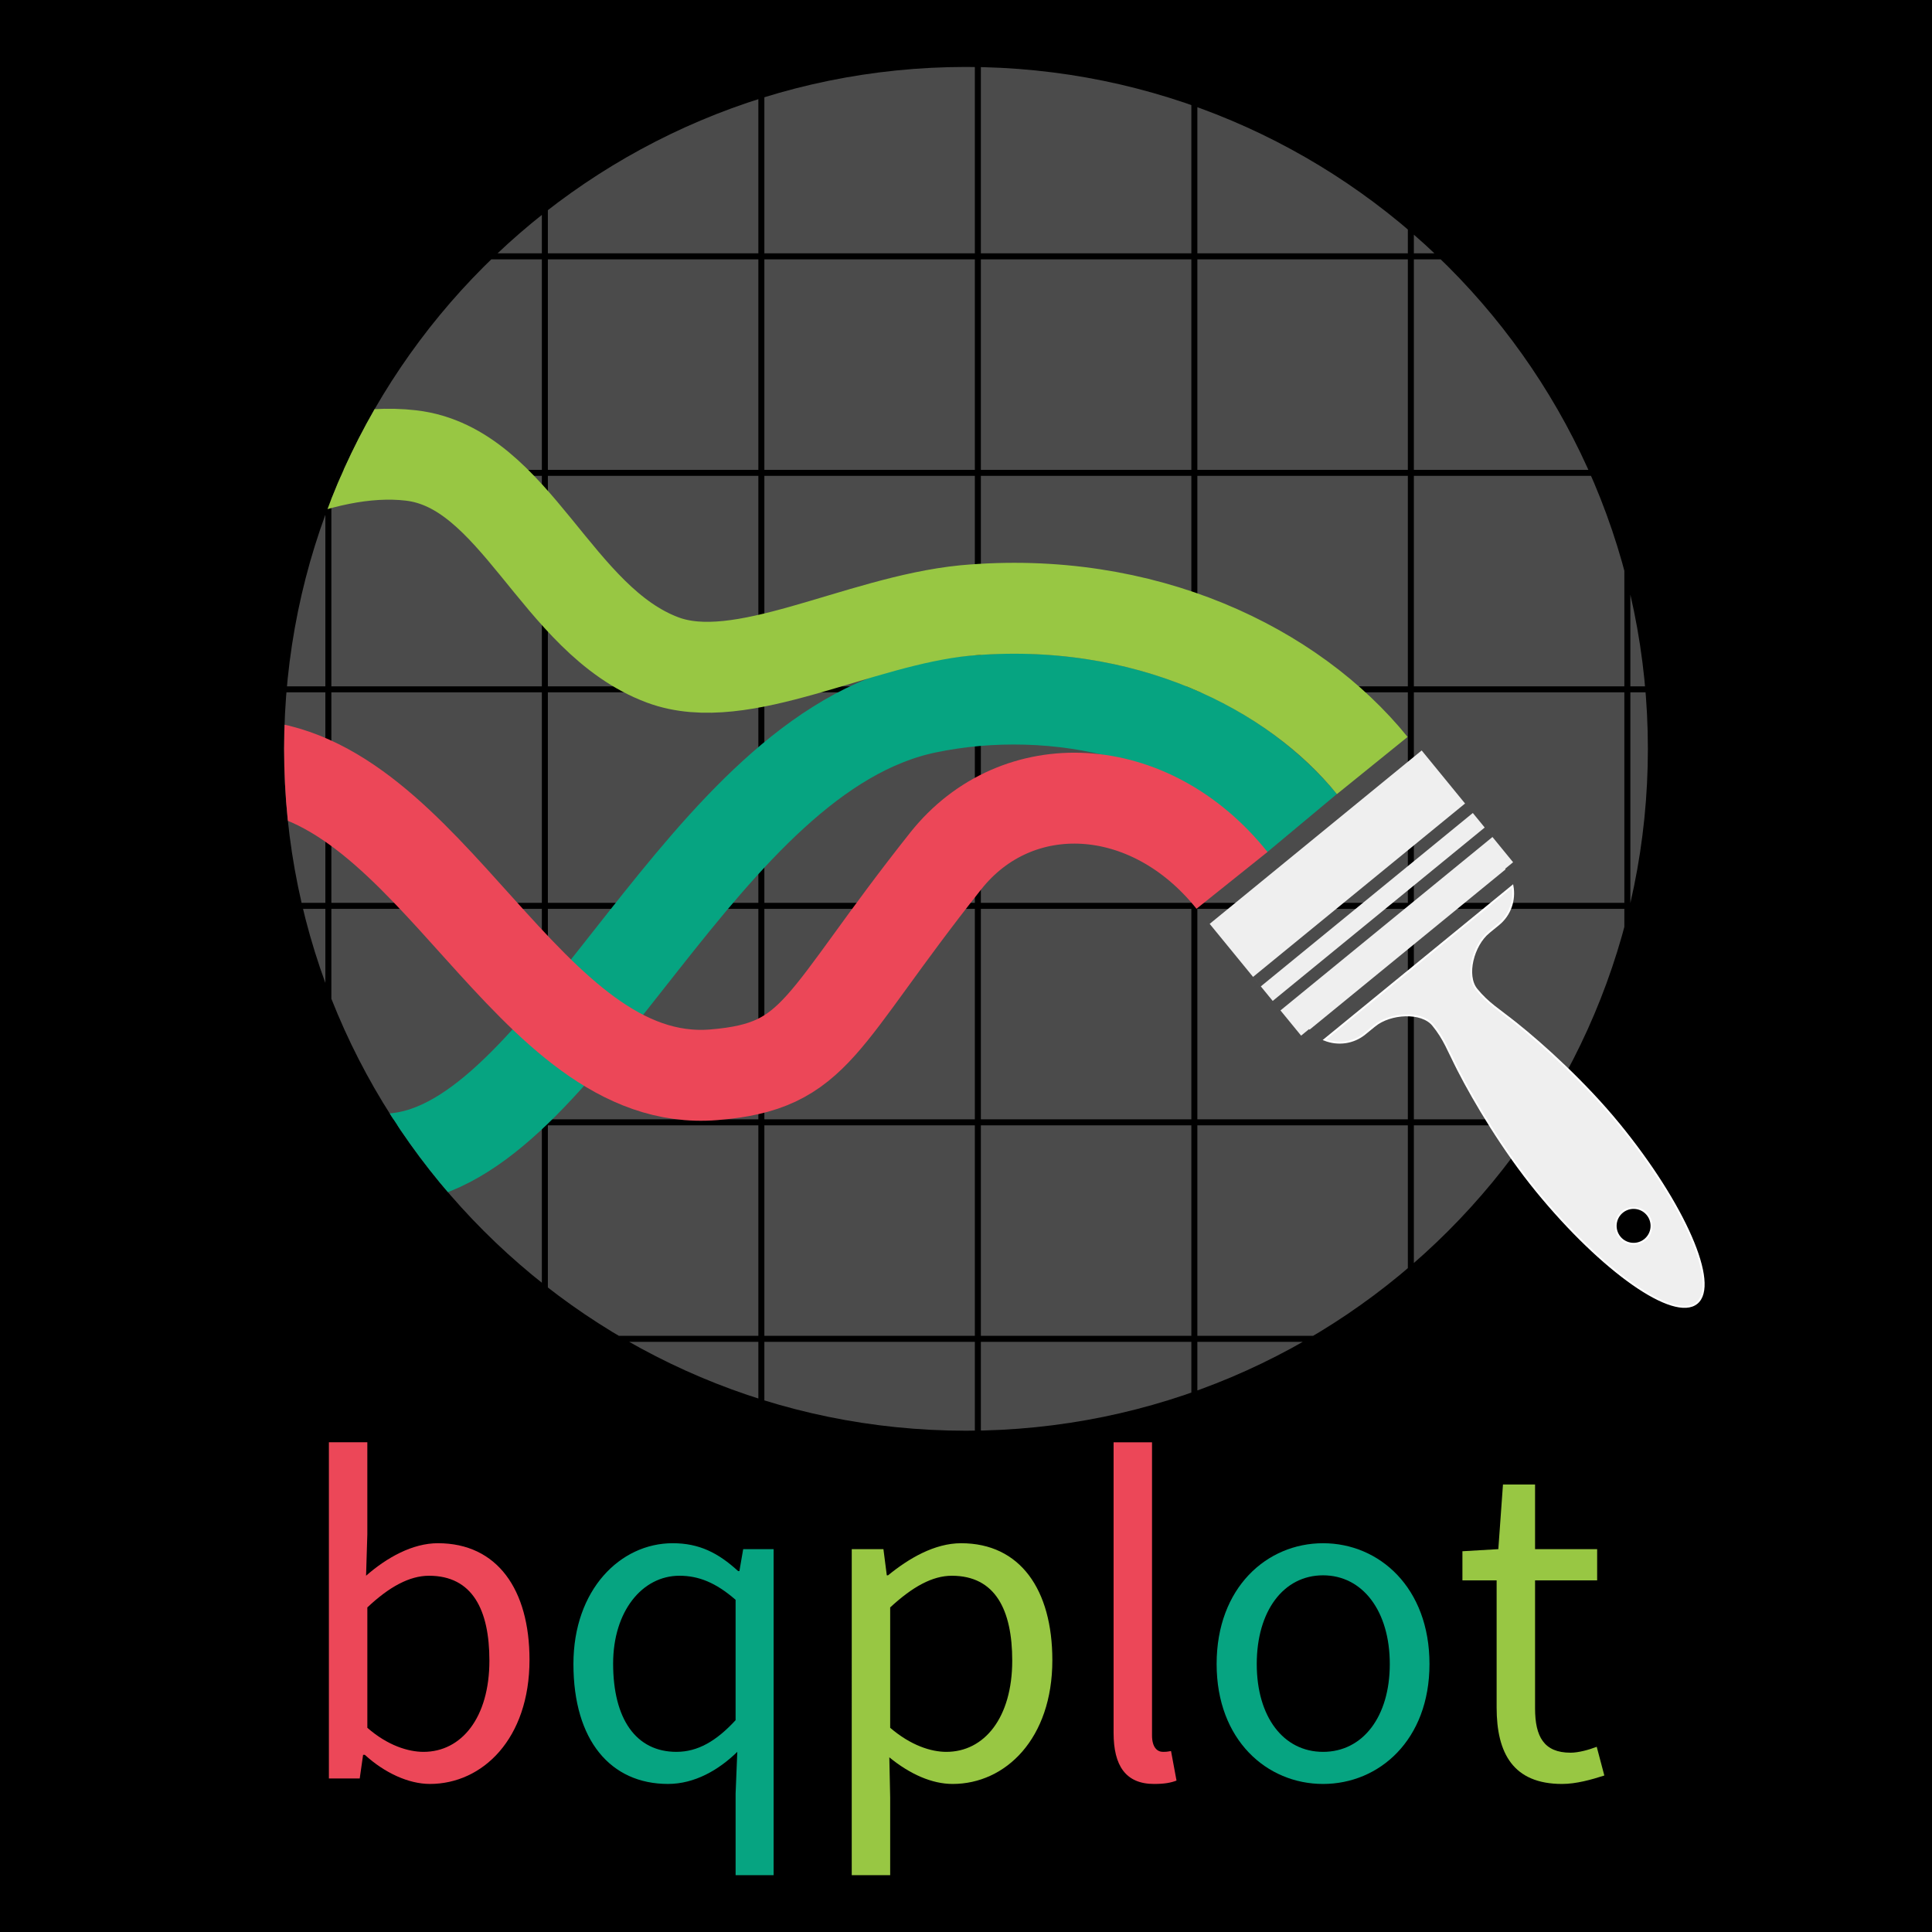
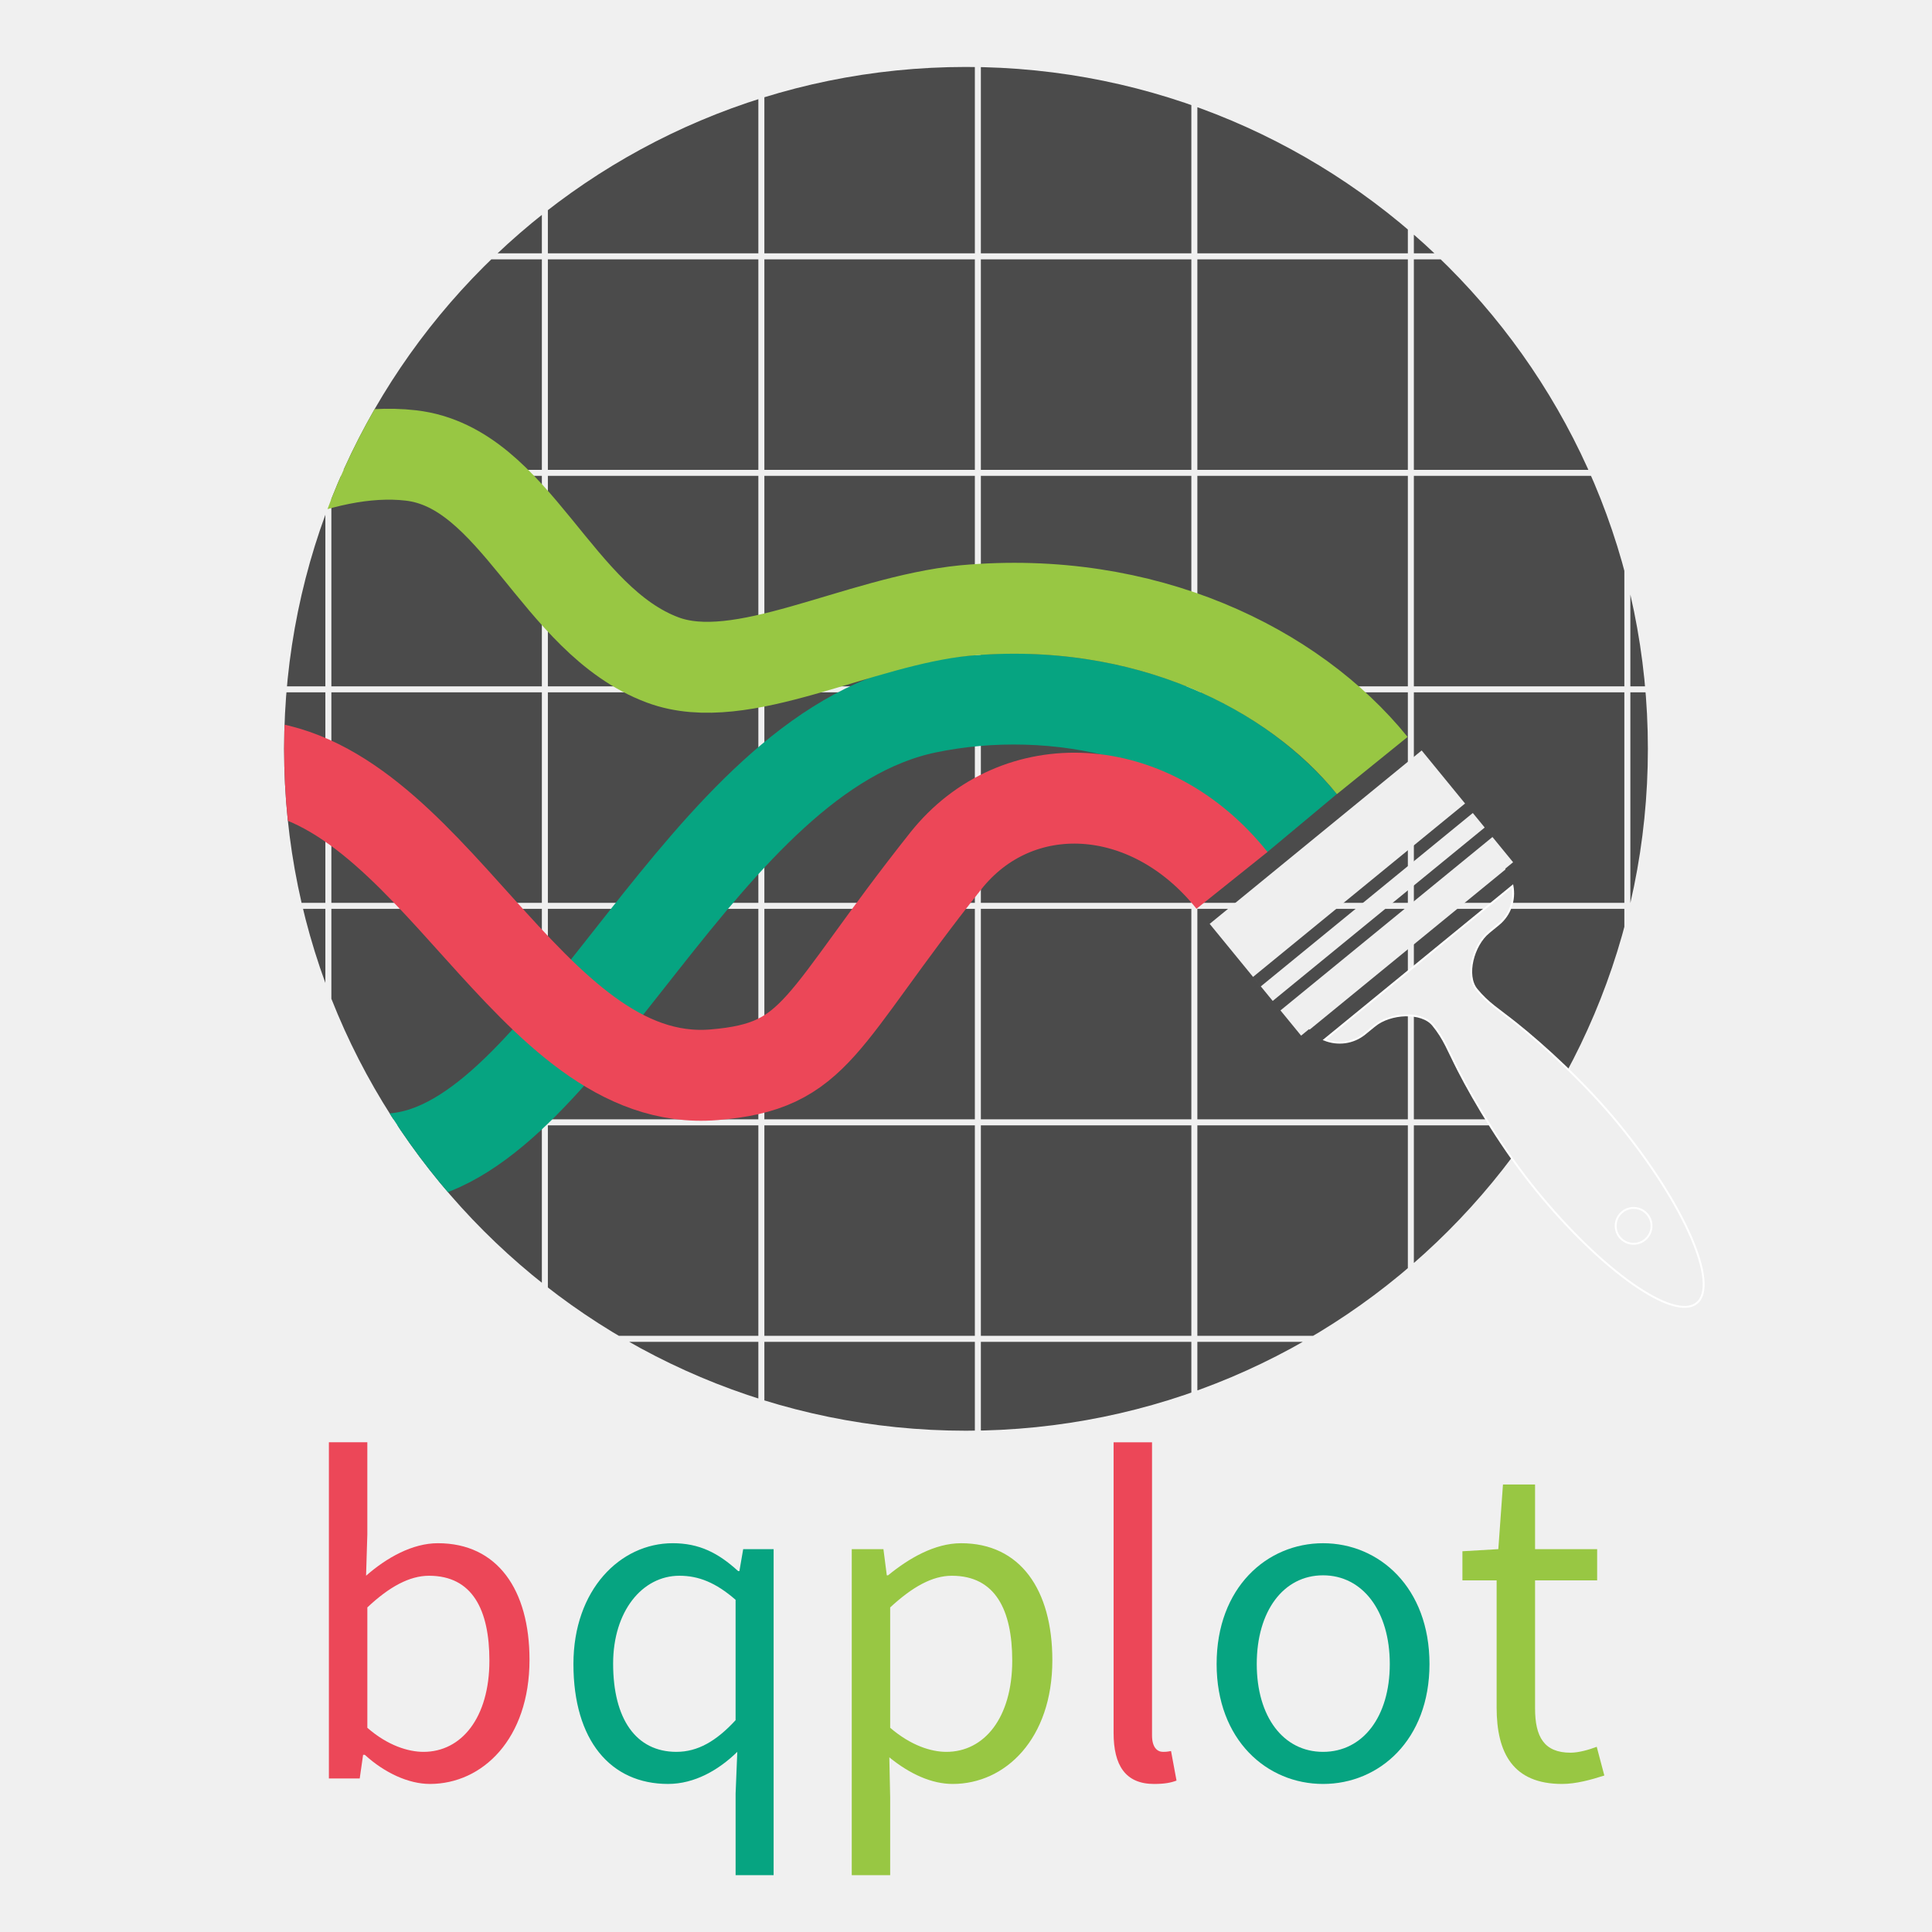
<svg xmlns="http://www.w3.org/2000/svg" id="svg8" version="1.1" viewBox="0 0 170 170" height="170mm" width="170mm">
  <defs id="defs2">
    <clipPath clipPathUnits="userSpaceOnUse" id="clipPath1573">
      <circle style="fill:#0e0e0e;fill-opacity:0.974;stroke:none;stroke-width:0.167;stroke-miterlimit:4;stroke-dasharray:none;stroke-opacity:1" id="circle1575" cx="85" cy="65.891" r="60" />
    </clipPath>
  </defs>
-   <rect style="fill:#000000;fill-opacity:1;stroke:none;stroke-width:0.126;stroke-miterlimit:4;stroke-dasharray:none;stroke-opacity:1" id="rect904" width="170.656" height="170.656" x="3.5527137e-15" y="-0.656" />
  <g id="g1300">
    <g id="g1389">
      <g id="g1478">
        <g id="g1571" clip-path="url(#clipPath1573)">
          <g id="g1211" transform="translate(218.5332,-8.956072)" style="fill:#4b4b4b;fill-opacity:1">
            <rect y="146.077" x="-208.425" height="18.521" width="18.521" id="rect851" style="fill:#4b4b4b;fill-opacity:1;stroke:none;stroke-width:0.167;stroke-miterlimit:4;stroke-dasharray:none;stroke-opacity:1" />
            <rect y="146.077" x="-189.375" height="18.521" width="18.521" id="rect851-3" style="fill:#4b4b4b;fill-opacity:1;stroke:none;stroke-width:0.167;stroke-miterlimit:4;stroke-dasharray:none;stroke-opacity:1" />
            <rect y="146.077" x="-170.325" height="18.521" width="18.521" id="rect851-6" style="fill:#4b4b4b;fill-opacity:1;stroke:none;stroke-width:0.167;stroke-miterlimit:4;stroke-dasharray:none;stroke-opacity:1" />
            <rect y="146.077" x="-151.275" height="18.521" width="18.521" id="rect851-3-7" style="fill:#4b4b4b;fill-opacity:1;stroke:none;stroke-width:0.167;stroke-miterlimit:4;stroke-dasharray:none;stroke-opacity:1" />
            <rect y="146.077" x="-132.225" height="18.521" width="18.521" id="rect851-5" style="fill:#4b4b4b;fill-opacity:1;stroke:none;stroke-width:0.167;stroke-miterlimit:4;stroke-dasharray:none;stroke-opacity:1" />
            <rect y="146.077" x="-113.175" height="18.521" width="18.521" id="rect851-3-3" style="fill:#4b4b4b;fill-opacity:1;stroke:none;stroke-width:0.167;stroke-miterlimit:4;stroke-dasharray:none;stroke-opacity:1" />
            <rect y="146.077" x="-94.125" height="18.521" width="18.521" id="rect851-6-5" style="fill:#4b4b4b;fill-opacity:1;stroke:none;stroke-width:0.167;stroke-miterlimit:4;stroke-dasharray:none;stroke-opacity:1" />
            <rect y="146.077" x="-75.075" height="18.521" width="18.521" id="rect851-3-7-6" style="fill:#4b4b4b;fill-opacity:1;stroke:none;stroke-width:0.167;stroke-miterlimit:4;stroke-dasharray:none;stroke-opacity:1" />
            <rect y="127.027" x="-208.425" height="18.521" width="18.521" id="rect851-2" style="fill:#4b4b4b;fill-opacity:1;stroke:none;stroke-width:0.167;stroke-miterlimit:4;stroke-dasharray:none;stroke-opacity:1" />
            <rect y="127.027" x="-189.375" height="18.521" width="18.521" id="rect851-3-9" style="fill:#4b4b4b;fill-opacity:1;stroke:none;stroke-width:0.167;stroke-miterlimit:4;stroke-dasharray:none;stroke-opacity:1" />
            <rect y="127.027" x="-170.325" height="18.521" width="18.521" id="rect851-6-1" style="fill:#4b4b4b;fill-opacity:1;stroke:none;stroke-width:0.167;stroke-miterlimit:4;stroke-dasharray:none;stroke-opacity:1" />
            <rect y="127.027" x="-151.275" height="18.521" width="18.521" id="rect851-3-7-2" style="fill:#4b4b4b;fill-opacity:1;stroke:none;stroke-width:0.167;stroke-miterlimit:4;stroke-dasharray:none;stroke-opacity:1" />
            <rect y="127.027" x="-132.225" height="18.521" width="18.521" id="rect851-5-7" style="fill:#4b4b4b;fill-opacity:1;stroke:none;stroke-width:0.167;stroke-miterlimit:4;stroke-dasharray:none;stroke-opacity:1" />
            <rect y="127.027" x="-113.175" height="18.521" width="18.521" id="rect851-3-3-0" style="fill:#4b4b4b;fill-opacity:1;stroke:none;stroke-width:0.167;stroke-miterlimit:4;stroke-dasharray:none;stroke-opacity:1" />
            <rect y="127.027" x="-94.125" height="18.521" width="18.521" id="rect851-6-5-9" style="fill:#4b4b4b;fill-opacity:1;stroke:none;stroke-width:0.167;stroke-miterlimit:4;stroke-dasharray:none;stroke-opacity:1" />
            <rect y="127.027" x="-75.075" height="18.521" width="18.521" id="rect851-3-7-6-3" style="fill:#4b4b4b;fill-opacity:1;stroke:none;stroke-width:0.167;stroke-miterlimit:4;stroke-dasharray:none;stroke-opacity:1" />
            <rect y="107.977" x="-208.425" height="18.521" width="18.521" id="rect851-60" style="fill:#4b4b4b;fill-opacity:1;stroke:none;stroke-width:0.167;stroke-miterlimit:4;stroke-dasharray:none;stroke-opacity:1" />
            <rect y="107.977" x="-189.375" height="18.521" width="18.521" id="rect851-3-6" style="fill:#4b4b4b;fill-opacity:1;stroke:none;stroke-width:0.167;stroke-miterlimit:4;stroke-dasharray:none;stroke-opacity:1" />
            <rect y="107.977" x="-170.325" height="18.521" width="18.521" id="rect851-6-2" style="fill:#4b4b4b;fill-opacity:1;stroke:none;stroke-width:0.167;stroke-miterlimit:4;stroke-dasharray:none;stroke-opacity:1" />
            <rect y="107.977" x="-151.275" height="18.521" width="18.521" id="rect851-3-7-61" style="fill:#4b4b4b;fill-opacity:1;stroke:none;stroke-width:0.167;stroke-miterlimit:4;stroke-dasharray:none;stroke-opacity:1" />
            <rect y="107.977" x="-132.225" height="18.521" width="18.521" id="rect851-5-8" style="fill:#4b4b4b;fill-opacity:1;stroke:none;stroke-width:0.167;stroke-miterlimit:4;stroke-dasharray:none;stroke-opacity:1" />
            <rect y="107.977" x="-113.175" height="18.521" width="18.521" id="rect851-3-3-7" style="fill:#4b4b4b;fill-opacity:1;stroke:none;stroke-width:0.167;stroke-miterlimit:4;stroke-dasharray:none;stroke-opacity:1" />
            <rect y="107.977" x="-94.125" height="18.521" width="18.521" id="rect851-6-5-92" style="fill:#4b4b4b;fill-opacity:1;stroke:none;stroke-width:0.167;stroke-miterlimit:4;stroke-dasharray:none;stroke-opacity:1" />
            <rect y="107.977" x="-75.075" height="18.521" width="18.521" id="rect851-3-7-6-0" style="fill:#4b4b4b;fill-opacity:1;stroke:none;stroke-width:0.167;stroke-miterlimit:4;stroke-dasharray:none;stroke-opacity:1" />
            <rect y="88.927" x="-208.425" height="18.521" width="18.521" id="rect851-2-2" style="fill:#4b4b4b;fill-opacity:1;stroke:none;stroke-width:0.167;stroke-miterlimit:4;stroke-dasharray:none;stroke-opacity:1" />
            <rect y="88.927" x="-189.375" height="18.521" width="18.521" id="rect851-3-9-3" style="fill:#4b4b4b;fill-opacity:1;stroke:none;stroke-width:0.167;stroke-miterlimit:4;stroke-dasharray:none;stroke-opacity:1" />
            <rect y="88.927" x="-170.325" height="18.521" width="18.521" id="rect851-6-1-7" style="fill:#4b4b4b;fill-opacity:1;stroke:none;stroke-width:0.167;stroke-miterlimit:4;stroke-dasharray:none;stroke-opacity:1" />
            <rect y="88.927" x="-151.275" height="18.521" width="18.521" id="rect851-3-7-2-5" style="fill:#4b4b4b;fill-opacity:1;stroke:none;stroke-width:0.167;stroke-miterlimit:4;stroke-dasharray:none;stroke-opacity:1" />
            <rect y="88.927" x="-132.225" height="18.521" width="18.521" id="rect851-5-7-9" style="fill:#4b4b4b;fill-opacity:1;stroke:none;stroke-width:0.167;stroke-miterlimit:4;stroke-dasharray:none;stroke-opacity:1" />
            <rect y="88.927" x="-113.175" height="18.521" width="18.521" id="rect851-3-3-0-2" style="fill:#4b4b4b;fill-opacity:1;stroke:none;stroke-width:0.167;stroke-miterlimit:4;stroke-dasharray:none;stroke-opacity:1" />
            <rect y="88.927" x="-94.125" height="18.521" width="18.521" id="rect851-6-5-9-2" style="fill:#4b4b4b;fill-opacity:1;stroke:none;stroke-width:0.167;stroke-miterlimit:4;stroke-dasharray:none;stroke-opacity:1" />
            <rect y="88.927" x="-75.075" height="18.521" width="18.521" id="rect851-3-7-6-3-8" style="fill:#4b4b4b;fill-opacity:1;stroke:none;stroke-width:0.167;stroke-miterlimit:4;stroke-dasharray:none;stroke-opacity:1" />
            <rect y="69.877" x="-208.425" height="18.521" width="18.521" id="rect851-9" style="fill:#4b4b4b;fill-opacity:1;stroke:none;stroke-width:0.167;stroke-miterlimit:4;stroke-dasharray:none;stroke-opacity:1" />
            <rect y="69.877" x="-189.375" height="18.521" width="18.521" id="rect851-3-73" style="fill:#4b4b4b;fill-opacity:1;stroke:none;stroke-width:0.167;stroke-miterlimit:4;stroke-dasharray:none;stroke-opacity:1" />
            <rect y="69.877" x="-170.325" height="18.521" width="18.521" id="rect851-6-6" style="fill:#4b4b4b;fill-opacity:1;stroke:none;stroke-width:0.167;stroke-miterlimit:4;stroke-dasharray:none;stroke-opacity:1" />
            <rect y="69.877" x="-151.275" height="18.521" width="18.521" id="rect851-3-7-1" style="fill:#4b4b4b;fill-opacity:1;stroke:none;stroke-width:0.167;stroke-miterlimit:4;stroke-dasharray:none;stroke-opacity:1" />
            <rect y="69.877" x="-132.225" height="18.521" width="18.521" id="rect851-5-2" style="fill:#4b4b4b;fill-opacity:1;stroke:none;stroke-width:0.167;stroke-miterlimit:4;stroke-dasharray:none;stroke-opacity:1" />
            <rect y="69.877" x="-113.175" height="18.521" width="18.521" id="rect851-3-3-9" style="fill:#4b4b4b;fill-opacity:1;stroke:none;stroke-width:0.167;stroke-miterlimit:4;stroke-dasharray:none;stroke-opacity:1" />
            <rect y="69.877" x="-94.125" height="18.521" width="18.521" id="rect851-6-5-3" style="fill:#4b4b4b;fill-opacity:1;stroke:none;stroke-width:0.167;stroke-miterlimit:4;stroke-dasharray:none;stroke-opacity:1" />
            <rect y="69.877" x="-75.075" height="18.521" width="18.521" id="rect851-3-7-6-1" style="fill:#4b4b4b;fill-opacity:1;stroke:none;stroke-width:0.167;stroke-miterlimit:4;stroke-dasharray:none;stroke-opacity:1" />
            <rect y="50.827" x="-208.425" height="18.521" width="18.521" id="rect851-2-9" style="fill:#4b4b4b;fill-opacity:1;stroke:none;stroke-width:0.167;stroke-miterlimit:4;stroke-dasharray:none;stroke-opacity:1" />
            <rect y="50.827" x="-189.375" height="18.521" width="18.521" id="rect851-3-9-4" style="fill:#4b4b4b;fill-opacity:1;stroke:none;stroke-width:0.167;stroke-miterlimit:4;stroke-dasharray:none;stroke-opacity:1" />
            <rect y="50.827" x="-170.325" height="18.521" width="18.521" id="rect851-6-1-78" style="fill:#4b4b4b;fill-opacity:1;stroke:none;stroke-width:0.167;stroke-miterlimit:4;stroke-dasharray:none;stroke-opacity:1" />
            <rect y="50.827" x="-151.275" height="18.521" width="18.521" id="rect851-3-7-2-4" style="fill:#4b4b4b;fill-opacity:1;stroke:none;stroke-width:0.167;stroke-miterlimit:4;stroke-dasharray:none;stroke-opacity:1" />
            <rect y="50.827" x="-132.225" height="18.521" width="18.521" id="rect851-5-7-5" style="fill:#4b4b4b;fill-opacity:1;stroke:none;stroke-width:0.167;stroke-miterlimit:4;stroke-dasharray:none;stroke-opacity:1" />
            <rect y="50.827" x="-113.175" height="18.521" width="18.521" id="rect851-3-3-0-0" style="fill:#4b4b4b;fill-opacity:1;stroke:none;stroke-width:0.167;stroke-miterlimit:4;stroke-dasharray:none;stroke-opacity:1" />
            <rect y="50.827" x="-94.125" height="18.521" width="18.521" id="rect851-6-5-9-3" style="fill:#4b4b4b;fill-opacity:1;stroke:none;stroke-width:0.167;stroke-miterlimit:4;stroke-dasharray:none;stroke-opacity:1" />
            <rect y="50.827" x="-75.075" height="18.521" width="18.521" id="rect851-3-7-6-3-6" style="fill:#4b4b4b;fill-opacity:1;stroke:none;stroke-width:0.167;stroke-miterlimit:4;stroke-dasharray:none;stroke-opacity:1" />
            <rect y="31.777" x="-208.425" height="18.521" width="18.521" id="rect851-60-1" style="fill:#4b4b4b;fill-opacity:1;stroke:none;stroke-width:0.167;stroke-miterlimit:4;stroke-dasharray:none;stroke-opacity:1" />
            <rect y="31.777" x="-189.375" height="18.521" width="18.521" id="rect851-3-6-0" style="fill:#4b4b4b;fill-opacity:1;stroke:none;stroke-width:0.167;stroke-miterlimit:4;stroke-dasharray:none;stroke-opacity:1" />
            <rect y="31.777" x="-170.325" height="18.521" width="18.521" id="rect851-6-2-6" style="fill:#4b4b4b;fill-opacity:1;stroke:none;stroke-width:0.167;stroke-miterlimit:4;stroke-dasharray:none;stroke-opacity:1" />
            <rect y="31.777" x="-151.275" height="18.521" width="18.521" id="rect851-3-7-61-3" style="fill:#4b4b4b;fill-opacity:1;stroke:none;stroke-width:0.167;stroke-miterlimit:4;stroke-dasharray:none;stroke-opacity:1" />
            <rect y="31.777" x="-132.225" height="18.521" width="18.521" id="rect851-5-8-2" style="fill:#4b4b4b;fill-opacity:1;stroke:none;stroke-width:0.167;stroke-miterlimit:4;stroke-dasharray:none;stroke-opacity:1" />
            <rect y="31.777" x="-113.175" height="18.521" width="18.521" id="rect851-3-3-7-0" style="fill:#4b4b4b;fill-opacity:1;stroke:none;stroke-width:0.167;stroke-miterlimit:4;stroke-dasharray:none;stroke-opacity:1" />
            <rect y="31.777" x="-94.125" height="18.521" width="18.521" id="rect851-6-5-92-6" style="fill:#4b4b4b;fill-opacity:1;stroke:none;stroke-width:0.167;stroke-miterlimit:4;stroke-dasharray:none;stroke-opacity:1" />
            <rect y="31.777" x="-75.075" height="18.521" width="18.521" id="rect851-3-7-6-0-1" style="fill:#4b4b4b;fill-opacity:1;stroke:none;stroke-width:0.167;stroke-miterlimit:4;stroke-dasharray:none;stroke-opacity:1" />
            <rect y="12.727" x="-208.425" height="18.521" width="18.521" id="rect851-2-2-5" style="fill:#4b4b4b;fill-opacity:1;stroke:none;stroke-width:0.167;stroke-miterlimit:4;stroke-dasharray:none;stroke-opacity:1" />
            <rect y="12.727" x="-189.375" height="18.521" width="18.521" id="rect851-3-9-3-5" style="fill:#4b4b4b;fill-opacity:1;stroke:none;stroke-width:0.167;stroke-miterlimit:4;stroke-dasharray:none;stroke-opacity:1" />
            <rect y="12.727" x="-170.325" height="18.521" width="18.521" id="rect851-6-1-7-4" style="fill:#4b4b4b;fill-opacity:1;stroke:none;stroke-width:0.167;stroke-miterlimit:4;stroke-dasharray:none;stroke-opacity:1" />
            <rect y="12.727" x="-151.275" height="18.521" width="18.521" id="rect851-3-7-2-5-7" style="fill:#4b4b4b;fill-opacity:1;stroke:none;stroke-width:0.167;stroke-miterlimit:4;stroke-dasharray:none;stroke-opacity:1" />
            <rect y="12.727" x="-132.225" height="18.521" width="18.521" id="rect851-5-7-9-6" style="fill:#4b4b4b;fill-opacity:1;stroke:none;stroke-width:0.167;stroke-miterlimit:4;stroke-dasharray:none;stroke-opacity:1" />
            <rect y="12.727" x="-113.175" height="18.521" width="18.521" id="rect851-3-3-0-2-5" style="fill:#4b4b4b;fill-opacity:1;stroke:none;stroke-width:0.167;stroke-miterlimit:4;stroke-dasharray:none;stroke-opacity:1" />
            <rect y="12.727" x="-94.125" height="18.521" width="18.521" id="rect851-6-5-9-2-6" style="fill:#4b4b4b;fill-opacity:1;stroke:none;stroke-width:0.167;stroke-miterlimit:4;stroke-dasharray:none;stroke-opacity:1" />
            <rect y="12.727" x="-75.075" height="18.521" width="18.521" id="rect851-3-7-6-3-8-9" style="fill:#4b4b4b;fill-opacity:1;stroke:none;stroke-width:0.167;stroke-miterlimit:4;stroke-dasharray:none;stroke-opacity:1" />
          </g>
          <g clip-path="none" id="g1193" transform="translate(-43.01935,1.282274)">
            <g transform="translate(-12.36115,7.325127)" id="g848">
              <path style="fill:none;stroke:#06a481;stroke-width:8;stroke-linecap:butt;stroke-linejoin:miter;stroke-miterlimit:4;stroke-dasharray:none;stroke-opacity:1" d="m 51.793,66.439 c 7.458,18.375 23.97,29.032 38.946,26.823 14.976,-2.208 26.328,-35.445 46.174,-39.579 11.275,-2.349 24.981,0.488 33.031,10.14" id="path815-3" />
              <path style="fill:none;stroke:#98c743;stroke-width:8;stroke-linecap:butt;stroke-linejoin:miter;stroke-miterlimit:4;stroke-dasharray:none;stroke-opacity:1" d="m 52.902,51.917 c 0,0 22.628,-22.311 38.643,-20.447 9.235,1.075 12.733,14.497 22.169,18.002 6.927,2.573 17.086,-3.415 26.54,-4.356 15.845,-1.439 28.946,5.071 35.874,13.636" id="path815" />
              <path style="fill:none;stroke:#ec4758;stroke-width:8;stroke-linecap:butt;stroke-linejoin:miter;stroke-miterlimit:4;stroke-dasharray:none;stroke-opacity:1" d="m 52.902,71.917 c 0,0 14.86,-13.571 23.978,-13.207 16.483,0.658 24.866,28.586 41.308,27.255 9.222,-0.747 9.177,-4.657 20.407,-18.813 6.239,-7.865 17.927,-7.375 25.192,1.706" id="path815-6" />
            </g>
          </g>
        </g>
        <g transform="translate(-55.3807,8.607401)" id="g1042" style="fill:#efefef;fill-opacity:1">
          <path d="m 187.821,67.835 0.7,-0.572 -3.545,-4.334 -18.654,15.258 -0.683,-0.835 18.654,-15.258 -3.817,-4.667 -18.654,15.258 5.547,6.781 18.653,-15.258 0.683,0.835 -18.653,15.258 1.815,2.219 0.7,-0.572 c 0.016,0.016 0.032,0.03 0.047,0.047 l 17.244,-14.105 c -0.014,-0.019 -0.026,-0.037 -0.037,-0.055 z" id="path14" style="stroke-width:0.167;fill:#efefef;fill-opacity:1" />
          <path d="m 197.81,90.29 c -2.92,-3.569 -6.596,-6.909 -9.037,-8.854 -1.562,-1.245 -2.461,-1.753 -3.465,-2.981 -1.004,-1.228 -0.303,-3.9 1.069,-5.023 l -5.3e-4,-8.5e-4 0.864,-0.706 c 1.034,-0.846 1.448,-2.147 1.227,-3.373 l -16.541,13.53 c 1.159,0.459 2.517,0.312 3.55,-0.534 l 0.864,-0.706 5.8e-4,6.26e-4 c 1.373,-1.123 4.131,-1.28 5.135,-0.052 1.004,1.228 1.324,2.21 2.235,3.987 1.423,2.778 3.967,7.044 6.887,10.613 5.787,7.075 12.094,11.49 14.086,9.86 1.992,-1.628 -1.085,-8.685 -6.872,-15.761 z m 2.313,10.19 c -0.674,0.552 -1.669,0.452 -2.22,-0.222 -0.552,-0.674 -0.452,-1.669 0.222,-2.22 0.674,-0.552 1.669,-0.452 2.22,0.222 0.552,0.675 0.453,1.668 -0.222,2.22 z" id="path10" style="stroke:#ffffff;stroke-width:0.167;stroke-miterlimit:4;stroke-dasharray:none;stroke-opacity:1;fill:#efefef;fill-opacity:1" />
        </g>
        <g aria-label="bqplot" id="text899" clip-path="none" style="font-size:37.163px;line-height:1.25;font-family:Courier;-inkscape-font-specification:Courier;letter-spacing:0px;word-spacing:0px;fill:#ec4758;stroke-width:0.929">
          <path d="m 37.822,156.973 c 4.645,0 8.77,-3.976 8.77,-10.926 0,-6.169 -2.824,-10.257 -8.064,-10.257 -2.23,0 -4.497,1.264 -6.317,2.861 l 0.111,-3.642 v -8.101 h -3.382 v 29.581 h 2.713 l 0.297,-2.081 h 0.149 c 1.747,1.598 3.865,2.564 5.723,2.564 z m -0.557,-2.824 c -1.338,0 -3.159,-0.557 -4.942,-2.118 v -10.591 c 1.932,-1.821 3.716,-2.787 5.426,-2.787 3.828,0 5.314,3.01 5.314,7.469 0,5.017 -2.453,8.027 -5.797,8.027 z" style="font-size:37.162px;font-family:'Noto Sans CJK HK';-inkscape-font-specification:'Noto Sans CJK HK, Normal'" id="path6078" />
          <path d="m 64.727,165 h 3.345 V 136.311 H 65.395 l -0.334,1.932 h -0.111 c -1.747,-1.598 -3.419,-2.453 -5.76,-2.453 -4.608,0 -8.733,4.088 -8.733,10.628 0,6.726 3.27,10.554 8.324,10.554 2.341,0 4.459,-1.226 6.095,-2.824 l -0.149,3.679 z m -5.203,-10.851 c -3.568,0 -5.574,-2.899 -5.574,-7.767 0,-4.608 2.564,-7.73 5.834,-7.73 1.672,0 3.196,0.595 4.942,2.118 v 10.591 c -1.709,1.858 -3.345,2.787 -5.203,2.787 z" style="fill:#06a481" id="path6080" />
          <path d="m 74.946,165 h 3.382 v -6.838 l -0.074,-3.53 c 1.821,1.486 3.753,2.341 5.574,2.341 4.645,0 8.77,-3.976 8.77,-10.888 0,-6.206 -2.824,-10.294 -8.027,-10.294 -2.341,0 -4.608,1.338 -6.429,2.824 h -0.111 l -0.297,-2.304 h -2.787 z m 8.324,-10.851 c -1.338,0 -3.122,-0.557 -4.942,-2.118 v -10.591 c 1.97,-1.821 3.716,-2.787 5.426,-2.787 3.828,0 5.314,3.01 5.314,7.469 0,5.017 -2.453,8.027 -5.797,8.027 z" style="fill:#98c743" id="path6082" />
          <path d="m 101.554,156.973 c 0.929,0 1.486,-0.111 1.97,-0.297 l -0.483,-2.601 c -0.372,0.074 -0.52,0.074 -0.706,0.074 -0.52,0 -0.966,-0.409 -0.966,-1.449 v -25.79 h -3.382 v 25.567 c 0,2.861 1.041,4.497 3.568,4.497 z" style="font-size:37.162px;font-family:'Noto Sans CJK HK';-inkscape-font-specification:'Noto Sans CJK HK, Normal'" id="path6084" />
          <path d="m 116.418,156.973 c 4.942,0 9.365,-3.865 9.365,-10.554 0,-6.726 -4.422,-10.628 -9.365,-10.628 -4.942,0 -9.365,3.902 -9.365,10.628 0,6.689 4.422,10.554 9.365,10.554 z m 0,-2.824 c -3.493,0 -5.834,-3.084 -5.834,-7.73 0,-4.645 2.341,-7.804 5.834,-7.804 3.493,0 5.872,3.159 5.872,7.804 0,4.645 -2.378,7.73 -5.872,7.73 z" style="fill:#06a481" id="path6086" />
          <path d="m 137.452,156.973 c 1.226,0 2.564,-0.372 3.716,-0.743 l -0.669,-2.527 c -0.669,0.26 -1.598,0.52 -2.304,0.52 -2.341,0 -3.122,-1.412 -3.122,-3.902 V 139.061 h 5.463 v -2.75 h -5.463 v -5.686 h -2.824 l -0.409,5.686 -3.159,0.186 v 2.564 h 3.01 v 11.186 c 0,4.013 1.449,6.726 5.76,6.726 z" style="fill:#98c743" id="path6088" />
        </g>
      </g>
    </g>
  </g>
</svg>
